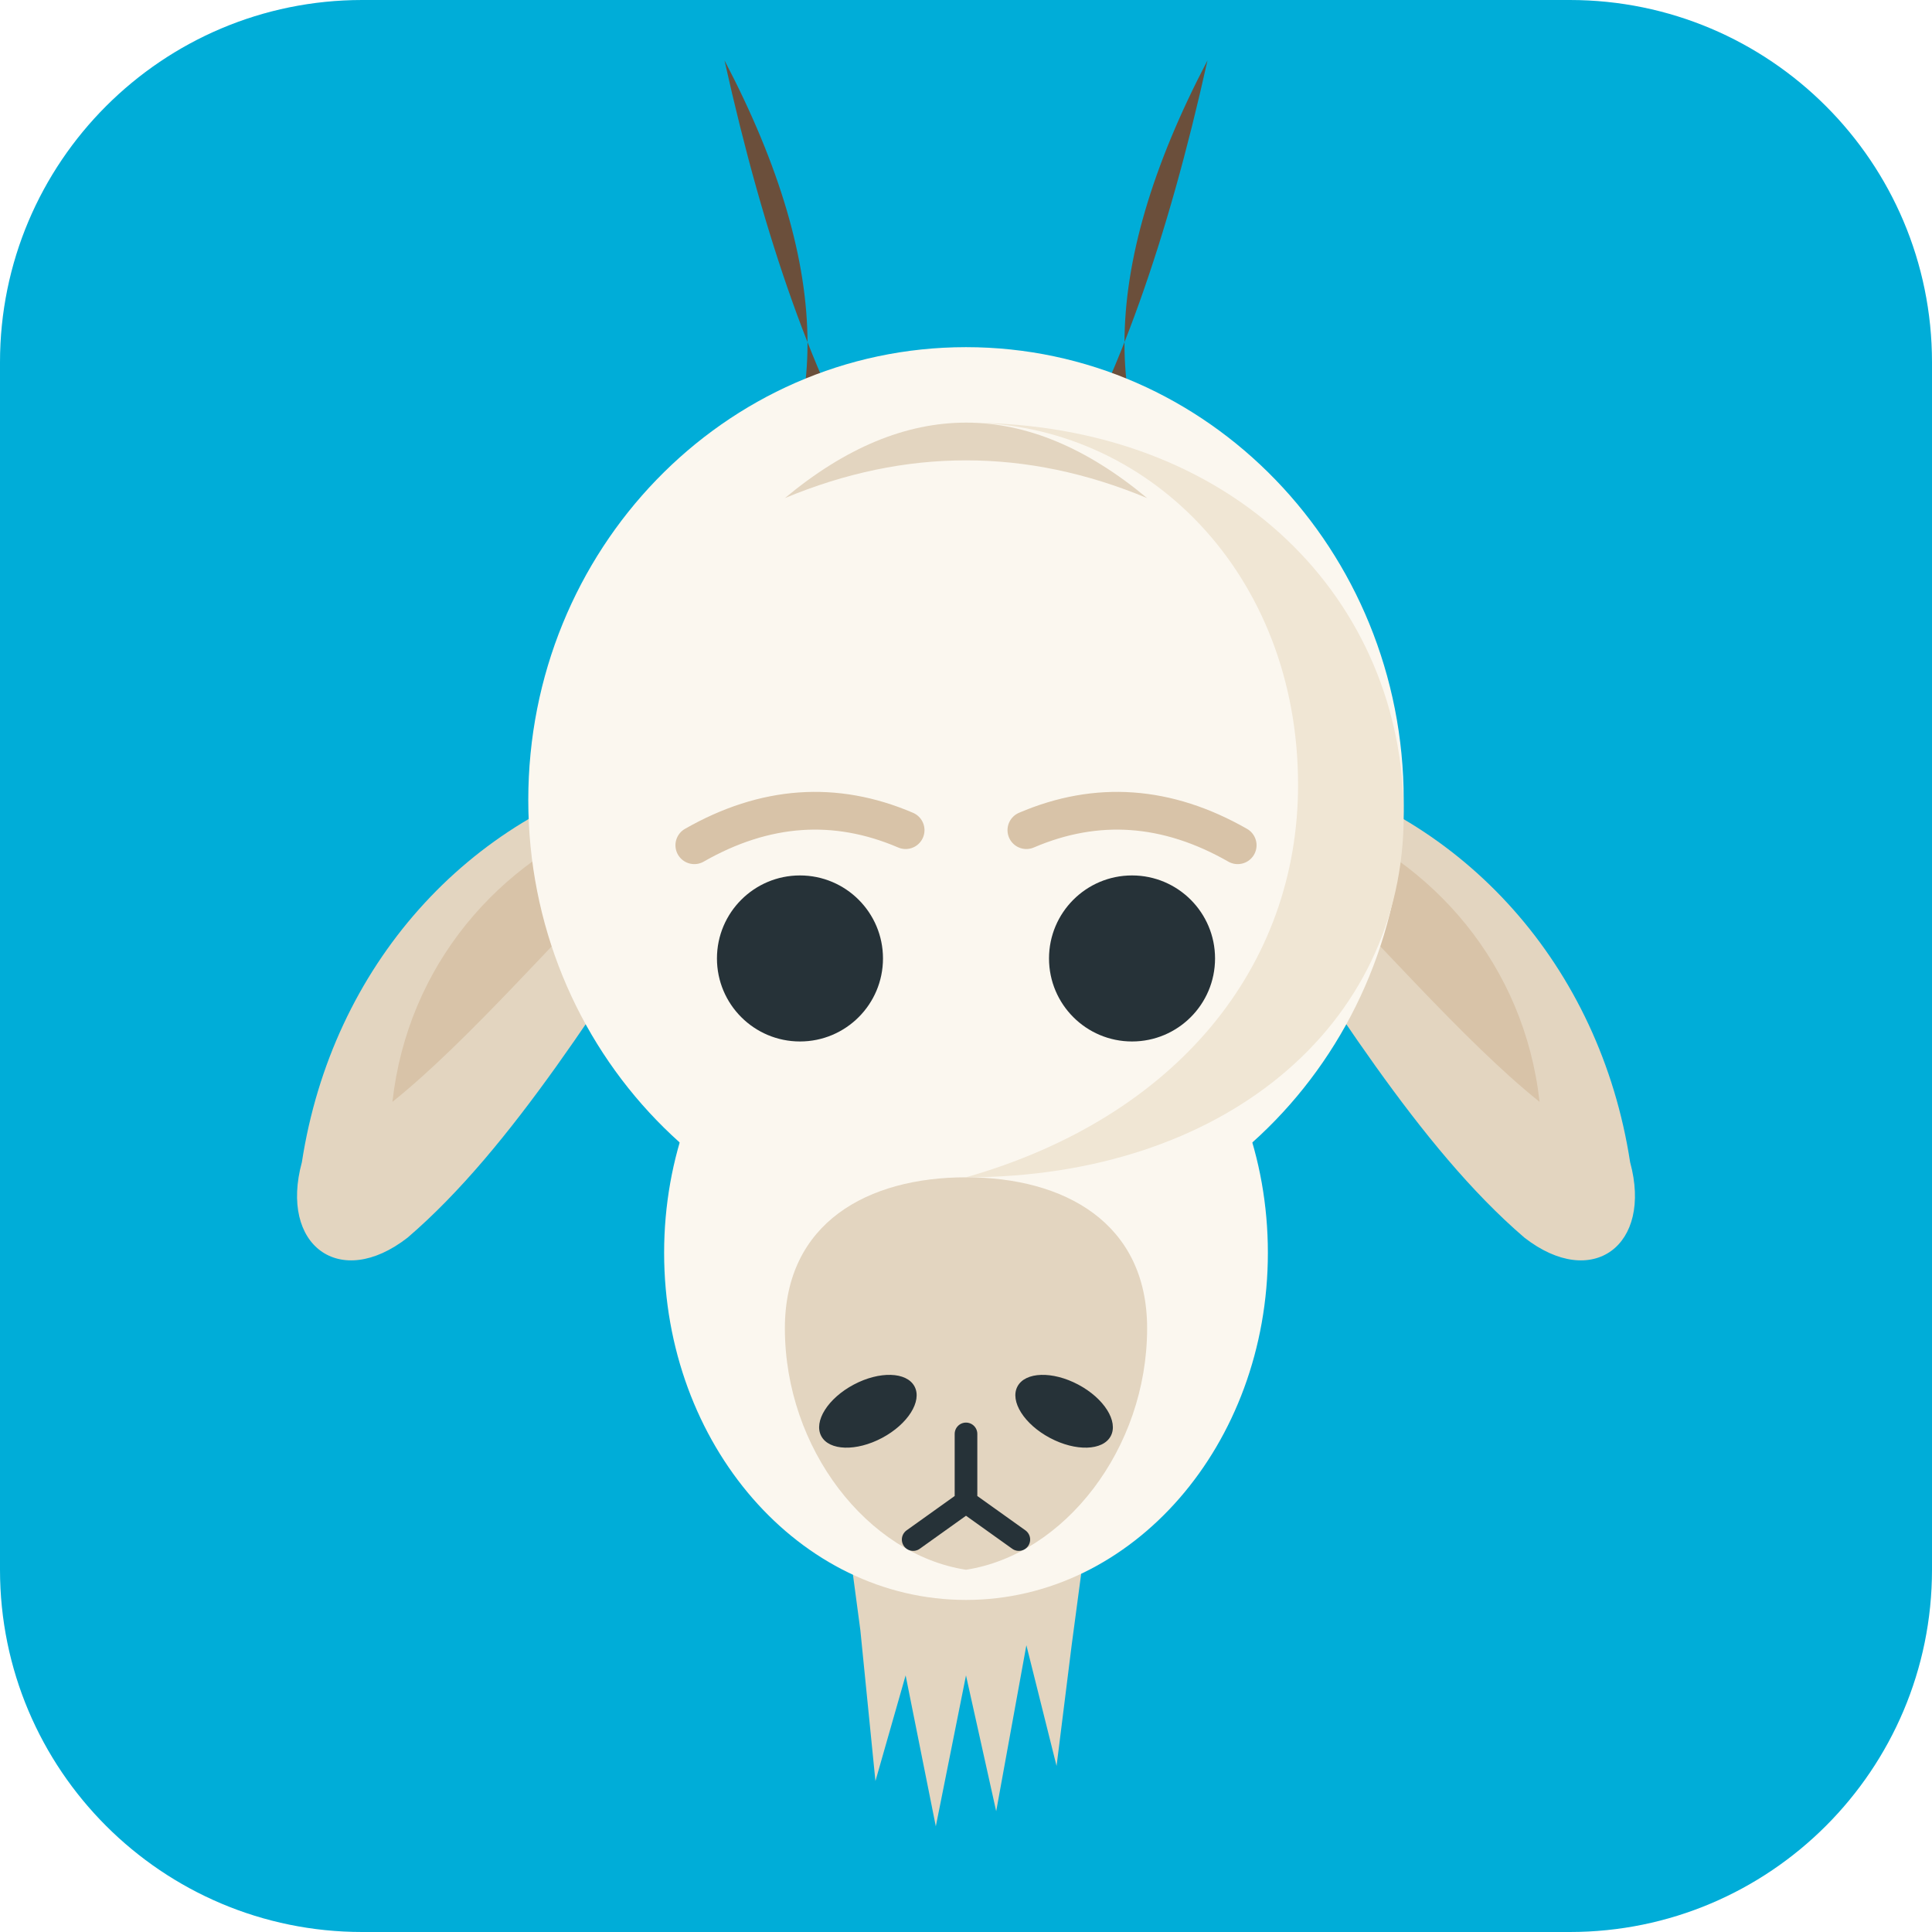
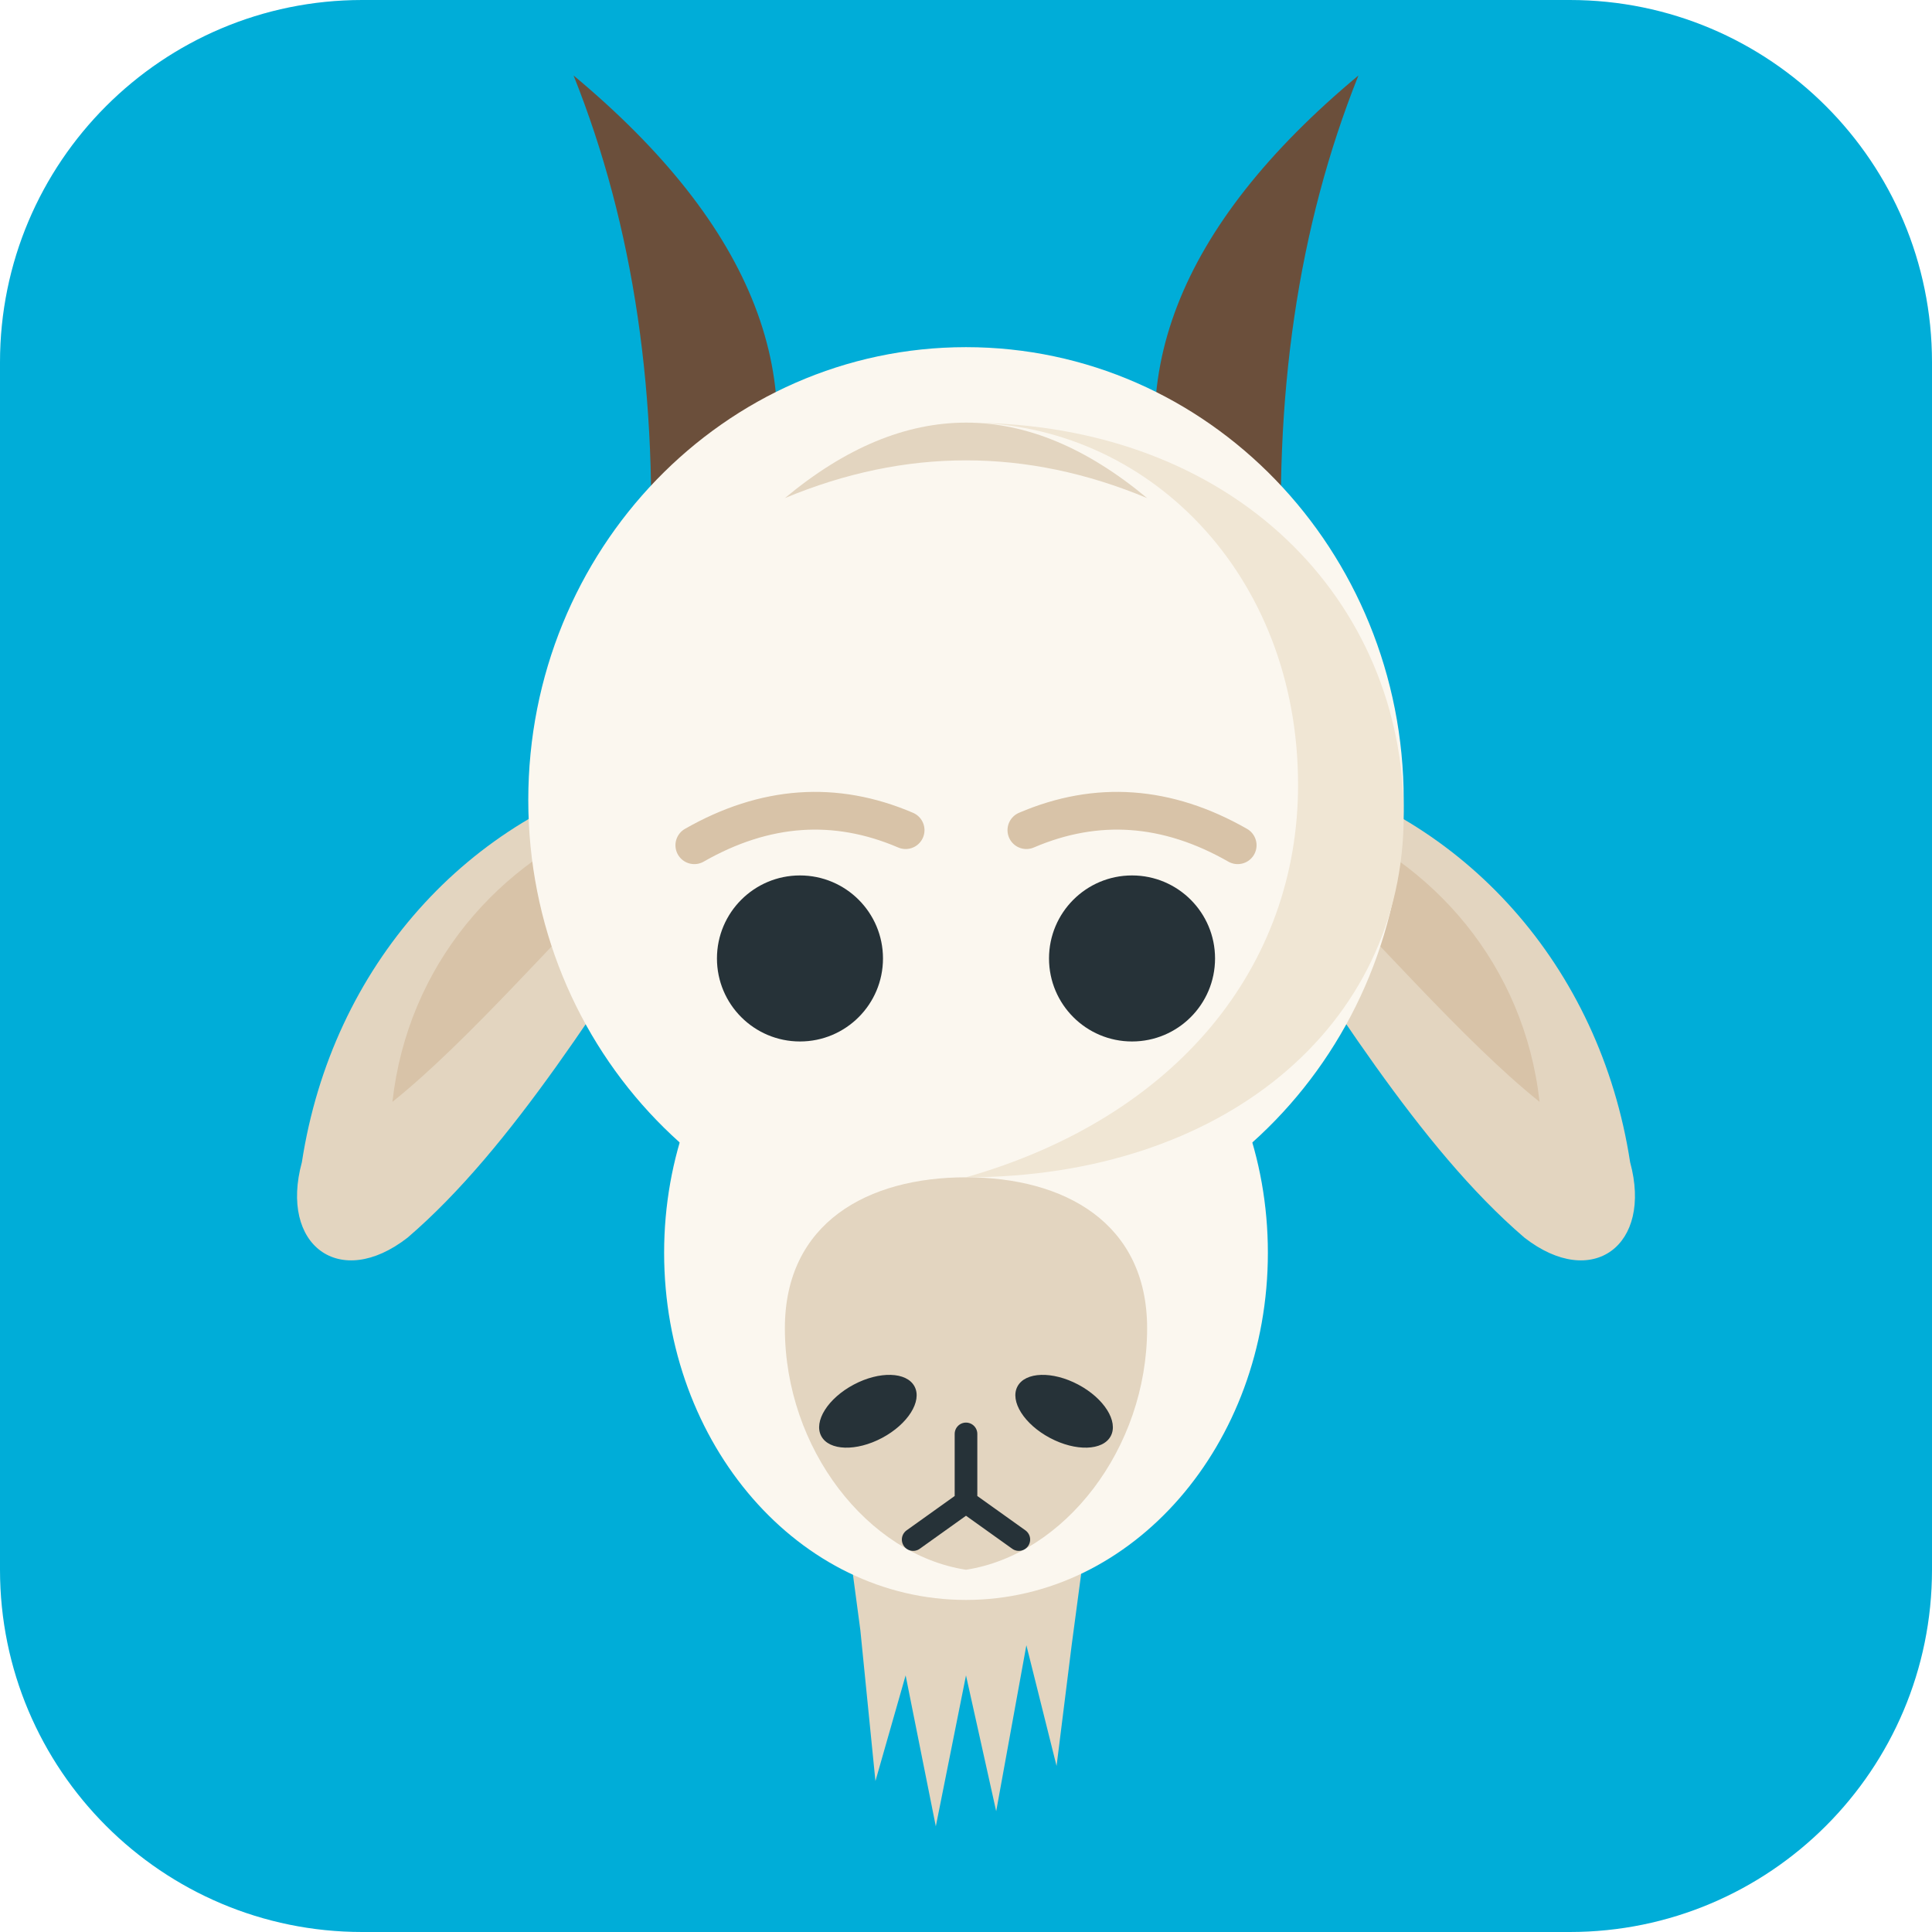
<svg xmlns="http://www.w3.org/2000/svg" viewBox="0 0 256 256">
  <rect width="256" height="256" rx="48" fill="#00ADD8" />
-   <path d="M96 74 Q118 50 96 8 Q104 44 116 64 Z" fill="#6B4F3B" />
-   <path d="M160 74 Q138 50 160 8 Q152 44 140 64 Z" fill="#6B4F3B" />
+   <path d="M76 10 Q112 40 100 72 L86 78 Q88 40 76 10 Z" fill="#6B4F3B" />
+   <path d="M180 10 Q144 40 156 72 L170 78 Q168 40 180 10 Z" fill="#6B4F3B" />
  <path d="M112 201 Q128 206 144 203 L142 218 L140 234 L136 218 L132 240 L128 222 L124 242 L120 222 L116 236 L114 216 Z" fill="#E3D5C0" />
  <path d="M86 102 C62 108 44 128 40 154 C37 165 45 171 54 164 C68 152 80 132 92 114 Z" fill="#E3D5C0" />
  <path d="M170 102 C194 108 212 128 216 154 C219 165 211 171 202 164 C188 152 176 132 164 114 Z" fill="#E3D5C0" />
  <path d="M82 108 C66 114 54 128 52 146 C62 138 74 124 86 112 Z" fill="#D8C3A8" />
  <path d="M174 108 C190 114 202 128 204 146 C194 138 182 124 170 112 Z" fill="#D8C3A8" />
  <ellipse cx="128" cy="106" rx="58" ry="60" fill="#FBF7EF" />
  <ellipse cx="128" cy="166" rx="40" ry="46" fill="#FBF7EF" />
  <path d="M128 56 C164 56 186 80 186 108 C186 136 162 156 128 156 C156 148 172 128 172 104 C172 76 152 56 128 56 Z" fill="#F0E6D4" />
  <path d="M104 66 Q128 46 152 66 Q128 56 104 66 Z" fill="#E3D5C0" />
  <path d="M92 112 Q106 104 120 110" stroke="#D8C3A8" stroke-width="5" fill="none" stroke-linecap="round" />
  <path d="M136 110 Q150 104 164 112" stroke="#D8C3A8" stroke-width="5" fill="none" stroke-linecap="round" />
  <circle cx="106" cy="127" r="11" fill="#263238" />
  <circle cx="150" cy="127" r="11" fill="#263238" />
  <path d="M104 176 C104 162 115 156 128 156 C141 156 152 162 152 176 C152 192 141 206 128 208 C115 206 104 192 104 176 Z" fill="#E3D5C0" />
  <ellipse cx="115" cy="187" rx="7" ry="4" transform="rotate(-28 115 187)" fill="#263238" />
  <ellipse cx="141" cy="187" rx="7" ry="4" transform="rotate(28 141 187)" fill="#263238" />
  <path d="M128 190 L128 199 L121 204 M128 199 L135 204" stroke="#263238" stroke-width="3" fill="none" stroke-linecap="round" />
</svg>
